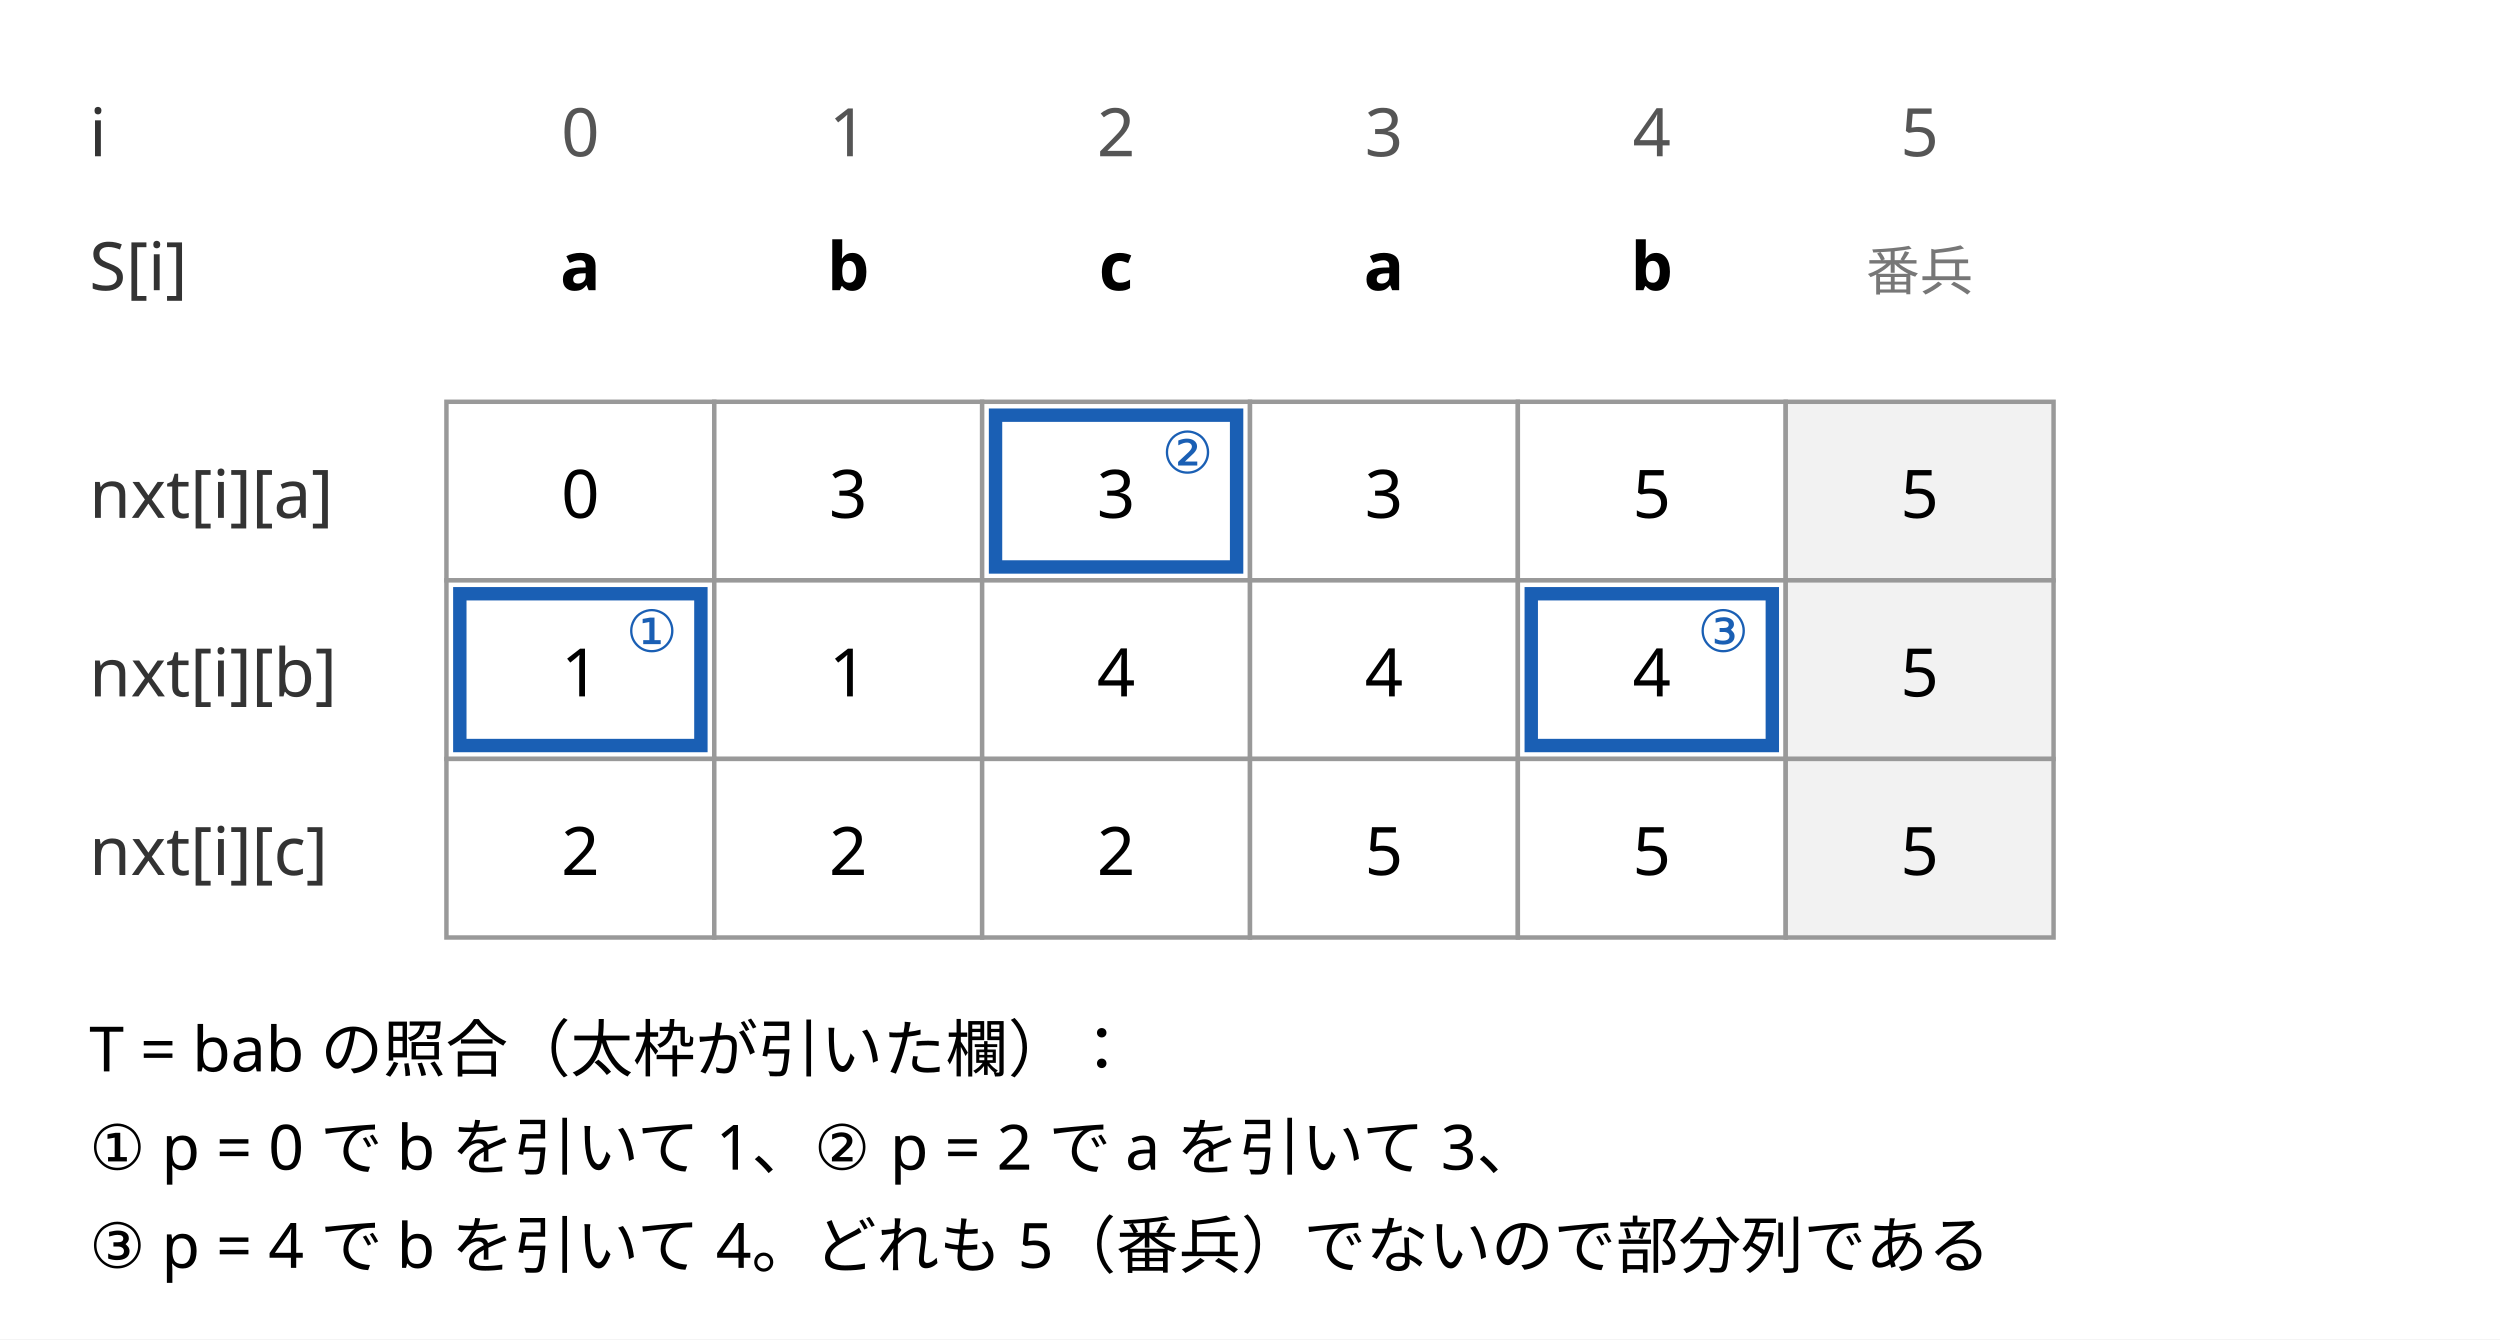
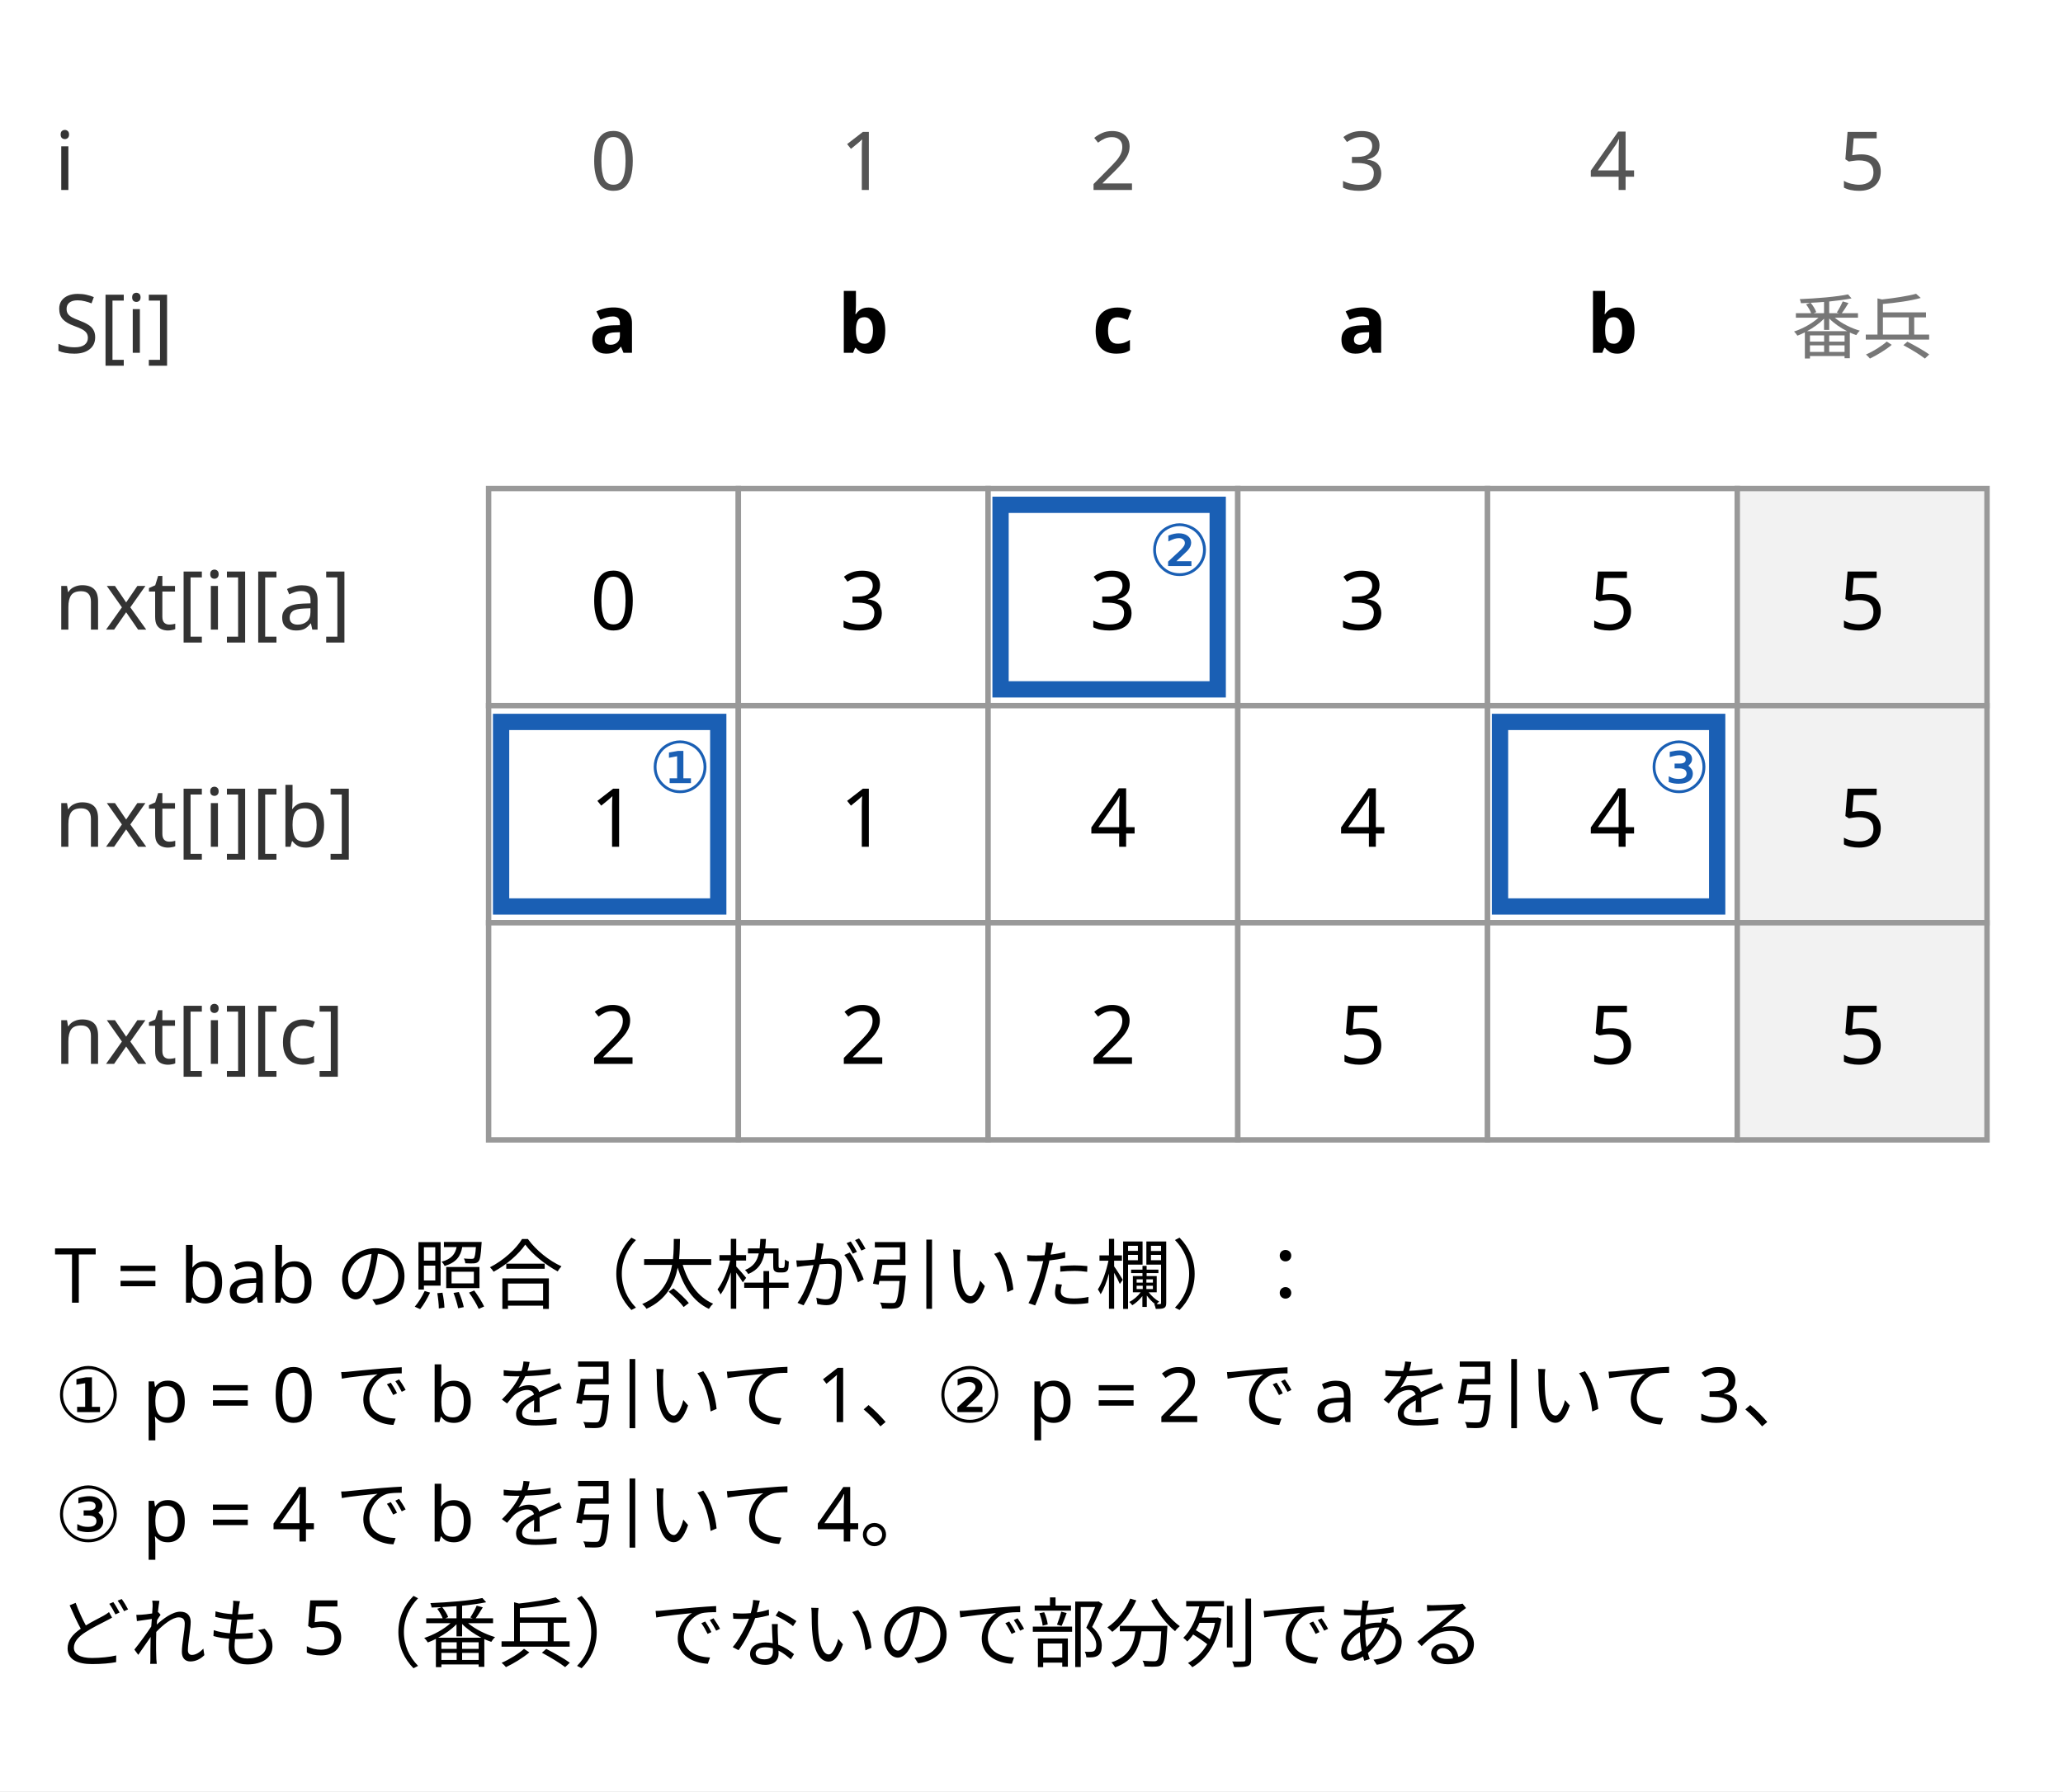
- <svg xmlns="http://www.w3.org/2000/svg" viewBox="0 0 560 300" width="560" height="300" font-family="sans-serif" font-size="15">
-   <rect x="0" y="0" width="560" height="300" fill="#ffffff" />
-   <text x="20" y="35" fill="#333">i</text>
-   <text x="20" y="65" fill="#333">S[i]</text>
-   <text x="130" y="35" text-anchor="middle" fill="#555">0</text>
-   <text x="130" y="65" text-anchor="middle" fill="#000" font-weight="bold">a</text>
-   <text x="190" y="35" text-anchor="middle" fill="#555">1</text>
-   <text x="190" y="65" text-anchor="middle" fill="#000" font-weight="bold">b</text>
-   <text x="250" y="35" text-anchor="middle" fill="#555">2</text>
-   <text x="250" y="65" text-anchor="middle" fill="#000" font-weight="bold">c</text>
-   <text x="310" y="35" text-anchor="middle" fill="#555">3</text>
-   <text x="310" y="65" text-anchor="middle" fill="#000" font-weight="bold">a</text>
-   <text x="370" y="35" text-anchor="middle" fill="#555">4</text>
-   <text x="370" y="65" text-anchor="middle" fill="#000" font-weight="bold">b</text>
-   <text x="430" y="35" text-anchor="middle" fill="#555">5</text>
-   <text x="430" y="65" text-anchor="middle" fill="#777" font-size="12">番兵</text>
-   <text x="20" y="116" fill="#333">nxt[i][a]</text>
-   <rect x="100" y="90" width="60" height="40" fill="#ffffff" stroke="#999" stroke-width="1" />
-   <text x="130" y="116" text-anchor="middle" fill="#000">0</text>
-   <rect x="160" y="90" width="60" height="40" fill="#ffffff" stroke="#999" stroke-width="1" />
-   <text x="190" y="116" text-anchor="middle" fill="#000">3</text>
-   <rect x="220" y="90" width="60" height="40" fill="#ffffff" stroke="#999" stroke-width="1" />
-   <text x="250" y="116" text-anchor="middle" fill="#000">3</text>
-   <rect x="223" y="93" width="54" height="34" fill="none" stroke="#1a5fb4" stroke-width="3" />
-   <text x="266" y="106" text-anchor="middle" fill="#1a5fb4" font-size="13">②</text>
-   <rect x="280" y="90" width="60" height="40" fill="#ffffff" stroke="#999" stroke-width="1" />
-   <text x="310" y="116" text-anchor="middle" fill="#000">3</text>
-   <rect x="340" y="90" width="60" height="40" fill="#ffffff" stroke="#999" stroke-width="1" />
-   <text x="370" y="116" text-anchor="middle" fill="#000">5</text>
-   <rect x="400" y="90" width="60" height="40" fill="#f2f2f2" stroke="#999" stroke-width="1" />
-   <text x="430" y="116" text-anchor="middle" fill="#000">5</text>
-   <text x="20" y="156" fill="#333">nxt[i][b]</text>
-   <rect x="100" y="130" width="60" height="40" fill="#ffffff" stroke="#999" stroke-width="1" />
-   <text x="130" y="156" text-anchor="middle" fill="#000">1</text>
-   <rect x="103" y="133" width="54" height="34" fill="none" stroke="#1a5fb4" stroke-width="3" />
-   <text x="146" y="146" text-anchor="middle" fill="#1a5fb4" font-size="13">①</text>
-   <rect x="160" y="130" width="60" height="40" fill="#ffffff" stroke="#999" stroke-width="1" />
-   <text x="190" y="156" text-anchor="middle" fill="#000">1</text>
-   <rect x="220" y="130" width="60" height="40" fill="#ffffff" stroke="#999" stroke-width="1" />
-   <text x="250" y="156" text-anchor="middle" fill="#000">4</text>
-   <rect x="280" y="130" width="60" height="40" fill="#ffffff" stroke="#999" stroke-width="1" />
-   <text x="310" y="156" text-anchor="middle" fill="#000">4</text>
-   <rect x="340" y="130" width="60" height="40" fill="#ffffff" stroke="#999" stroke-width="1" />
-   <text x="370" y="156" text-anchor="middle" fill="#000">4</text>
-   <rect x="343" y="133" width="54" height="34" fill="none" stroke="#1a5fb4" stroke-width="3" />
-   <text x="386" y="146" text-anchor="middle" fill="#1a5fb4" font-size="13">③</text>
-   <rect x="400" y="130" width="60" height="40" fill="#f2f2f2" stroke="#999" stroke-width="1" />
-   <text x="430" y="156" text-anchor="middle" fill="#000">5</text>
-   <text x="20" y="196" fill="#333">nxt[i][c]</text>
-   <rect x="100" y="170" width="60" height="40" fill="#ffffff" stroke="#999" stroke-width="1" />
-   <text x="130" y="196" text-anchor="middle" fill="#000">2</text>
-   <rect x="160" y="170" width="60" height="40" fill="#ffffff" stroke="#999" stroke-width="1" />
-   <text x="190" y="196" text-anchor="middle" fill="#000">2</text>
-   <rect x="220" y="170" width="60" height="40" fill="#ffffff" stroke="#999" stroke-width="1" />
-   <text x="250" y="196" text-anchor="middle" fill="#000">2</text>
-   <rect x="280" y="170" width="60" height="40" fill="#ffffff" stroke="#999" stroke-width="1" />
-   <text x="310" y="196" text-anchor="middle" fill="#000">5</text>
-   <rect x="340" y="170" width="60" height="40" fill="#ffffff" stroke="#999" stroke-width="1" />
-   <text x="370" y="196" text-anchor="middle" fill="#000">5</text>
-   <rect x="400" y="170" width="60" height="40" fill="#f2f2f2" stroke="#999" stroke-width="1" />
-   <text x="430" y="196" text-anchor="middle" fill="#000">5</text>
-   <text x="20" y="240" fill="#000" font-size="14">T = bab の照合（太枠が引いた欄）：</text>
-   <text x="20" y="262" fill="#000" font-size="14">① p = 0 で b を引いて 1、② p = 2 で a を引いて 3、</text>
-   <text x="20" y="284" fill="#000" font-size="14">③ p = 4 で b を引いて 4。どれも 5（番兵）でないので部分列である</text>
+ <svg xmlns="http://www.w3.org/2000/svg" viewBox="0 0 380 330" width="380" height="330" font-family="sans-serif" font-size="15">
+   <rect x="0" y="0" width="380" height="330" fill="#ffffff" />
+   <text x="10" y="35" fill="#333">i</text>
+   <text x="10" y="65" fill="#333">S[i]</text>
+   <text x="113" y="35" text-anchor="middle" fill="#555">0</text>
+   <text x="113" y="65" text-anchor="middle" fill="#000" font-weight="bold">a</text>
+   <text x="159" y="35" text-anchor="middle" fill="#555">1</text>
+   <text x="159" y="65" text-anchor="middle" fill="#000" font-weight="bold">b</text>
+   <text x="205" y="35" text-anchor="middle" fill="#555">2</text>
+   <text x="205" y="65" text-anchor="middle" fill="#000" font-weight="bold">c</text>
+   <text x="251" y="35" text-anchor="middle" fill="#555">3</text>
+   <text x="251" y="65" text-anchor="middle" fill="#000" font-weight="bold">a</text>
+   <text x="297" y="35" text-anchor="middle" fill="#555">4</text>
+   <text x="297" y="65" text-anchor="middle" fill="#000" font-weight="bold">b</text>
+   <text x="343" y="35" text-anchor="middle" fill="#555">5</text>
+   <text x="343" y="65" text-anchor="middle" fill="#777" font-size="13">番兵</text>
+   <text x="10" y="116" fill="#333">nxt[i][a]</text>
+   <rect x="90" y="90" width="46" height="40" fill="#ffffff" stroke="#999" stroke-width="1" />
+   <text x="113" y="116" text-anchor="middle" fill="#000">0</text>
+   <rect x="136" y="90" width="46" height="40" fill="#ffffff" stroke="#999" stroke-width="1" />
+   <text x="159" y="116" text-anchor="middle" fill="#000">3</text>
+   <rect x="182" y="90" width="46" height="40" fill="#ffffff" stroke="#999" stroke-width="1" />
+   <text x="205" y="116" text-anchor="middle" fill="#000">3</text>
+   <rect x="184.3" y="93" width="40" height="34" fill="none" stroke="#1a5fb4" stroke-width="3" />
+   <text x="217.267" y="106" text-anchor="middle" fill="#1a5fb4" font-size="13">②</text>
+   <rect x="228" y="90" width="46" height="40" fill="#ffffff" stroke="#999" stroke-width="1" />
+   <text x="251" y="116" text-anchor="middle" fill="#000">3</text>
+   <rect x="274" y="90" width="46" height="40" fill="#ffffff" stroke="#999" stroke-width="1" />
+   <text x="297" y="116" text-anchor="middle" fill="#000">5</text>
+   <rect x="320" y="90" width="46" height="40" fill="#f2f2f2" stroke="#999" stroke-width="1" />
+   <text x="343" y="116" text-anchor="middle" fill="#000">5</text>
+   <text x="10" y="156" fill="#333">nxt[i][b]</text>
+   <rect x="90" y="130" width="46" height="40" fill="#ffffff" stroke="#999" stroke-width="1" />
+   <text x="113" y="156" text-anchor="middle" fill="#000">1</text>
+   <rect x="92.3" y="133" width="40" height="34" fill="none" stroke="#1a5fb4" stroke-width="3" />
+   <text x="125.267" y="146" text-anchor="middle" fill="#1a5fb4" font-size="13">①</text>
+   <rect x="136" y="130" width="46" height="40" fill="#ffffff" stroke="#999" stroke-width="1" />
+   <text x="159" y="156" text-anchor="middle" fill="#000">1</text>
+   <rect x="182" y="130" width="46" height="40" fill="#ffffff" stroke="#999" stroke-width="1" />
+   <text x="205" y="156" text-anchor="middle" fill="#000">4</text>
+   <rect x="228" y="130" width="46" height="40" fill="#ffffff" stroke="#999" stroke-width="1" />
+   <text x="251" y="156" text-anchor="middle" fill="#000">4</text>
+   <rect x="274" y="130" width="46" height="40" fill="#ffffff" stroke="#999" stroke-width="1" />
+   <text x="297" y="156" text-anchor="middle" fill="#000">4</text>
+   <rect x="276.3" y="133" width="40" height="34" fill="none" stroke="#1a5fb4" stroke-width="3" />
+   <text x="309.267" y="146" text-anchor="middle" fill="#1a5fb4" font-size="13">③</text>
+   <rect x="320" y="130" width="46" height="40" fill="#f2f2f2" stroke="#999" stroke-width="1" />
+   <text x="343" y="156" text-anchor="middle" fill="#000">5</text>
+   <text x="10" y="196" fill="#333">nxt[i][c]</text>
+   <rect x="90" y="170" width="46" height="40" fill="#ffffff" stroke="#999" stroke-width="1" />
+   <text x="113" y="196" text-anchor="middle" fill="#000">2</text>
+   <rect x="136" y="170" width="46" height="40" fill="#ffffff" stroke="#999" stroke-width="1" />
+   <text x="159" y="196" text-anchor="middle" fill="#000">2</text>
+   <rect x="182" y="170" width="46" height="40" fill="#ffffff" stroke="#999" stroke-width="1" />
+   <text x="205" y="196" text-anchor="middle" fill="#000">2</text>
+   <rect x="228" y="170" width="46" height="40" fill="#ffffff" stroke="#999" stroke-width="1" />
+   <text x="251" y="196" text-anchor="middle" fill="#000">5</text>
+   <rect x="274" y="170" width="46" height="40" fill="#ffffff" stroke="#999" stroke-width="1" />
+   <text x="297" y="196" text-anchor="middle" fill="#000">5</text>
+   <rect x="320" y="170" width="46" height="40" fill="#f2f2f2" stroke="#999" stroke-width="1" />
+   <text x="343" y="196" text-anchor="middle" fill="#000">5</text>
+   <text x="10" y="240" fill="#000" font-size="14">T = bab の照合（太枠が引いた欄）：</text>
+   <text x="10" y="262" fill="#000" font-size="14">① p = 0 で b を引いて 1、② p = 2 で a を引いて 3、</text>
+   <text x="10" y="284" fill="#000" font-size="14">③ p = 4 で b を引いて 4。</text>
+   <text x="10" y="306" fill="#000" font-size="14">どれも 5（番兵）でないので部分列である</text>
</svg>
